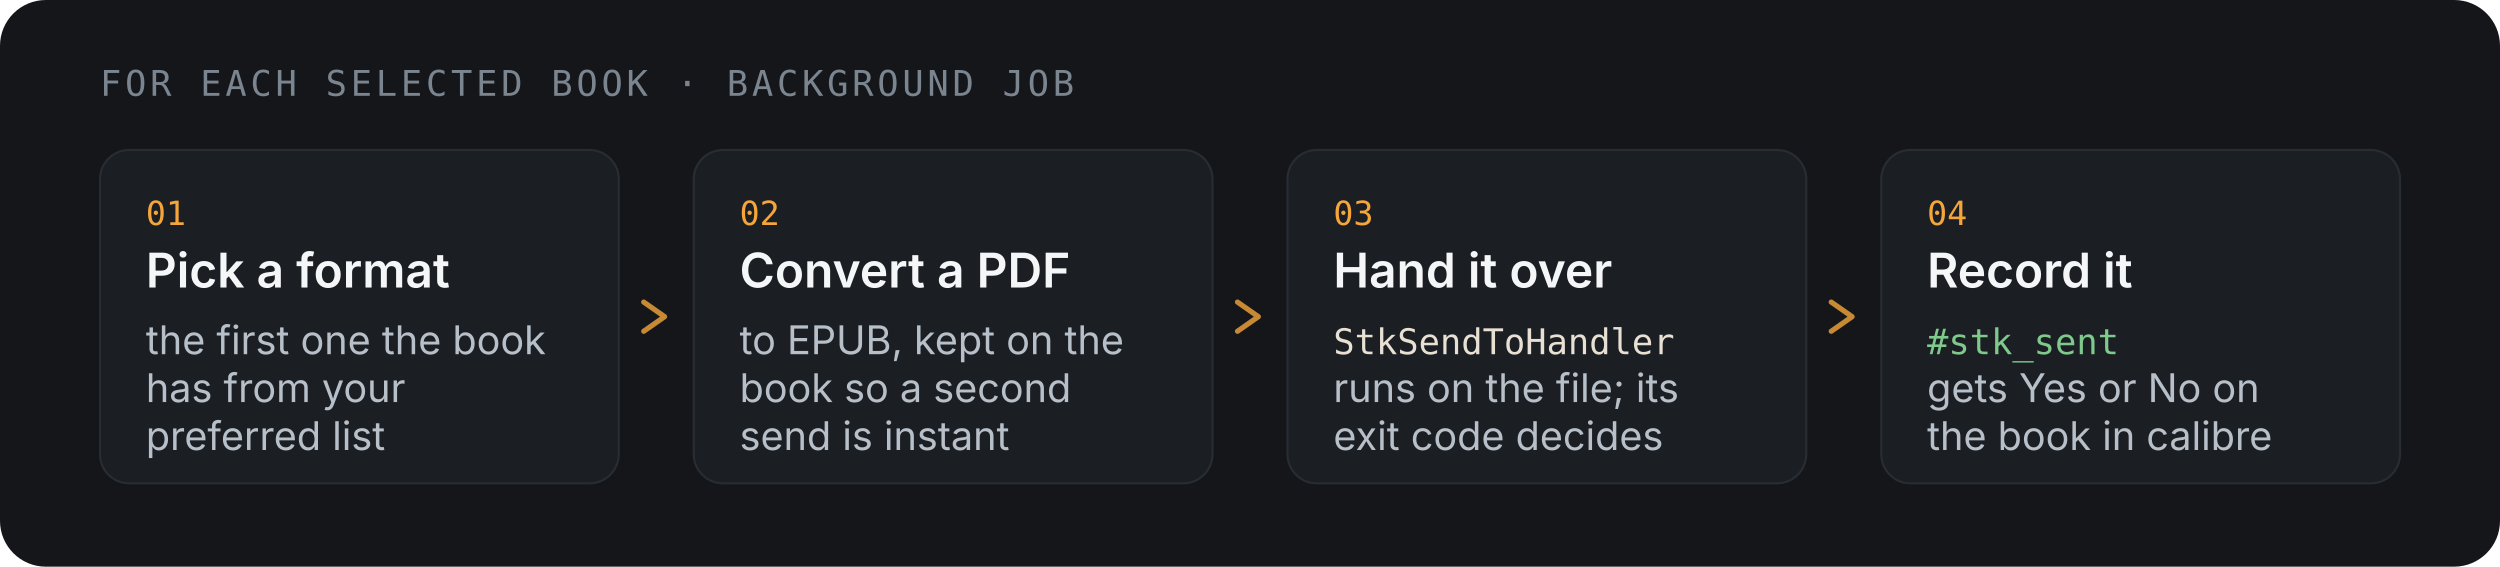
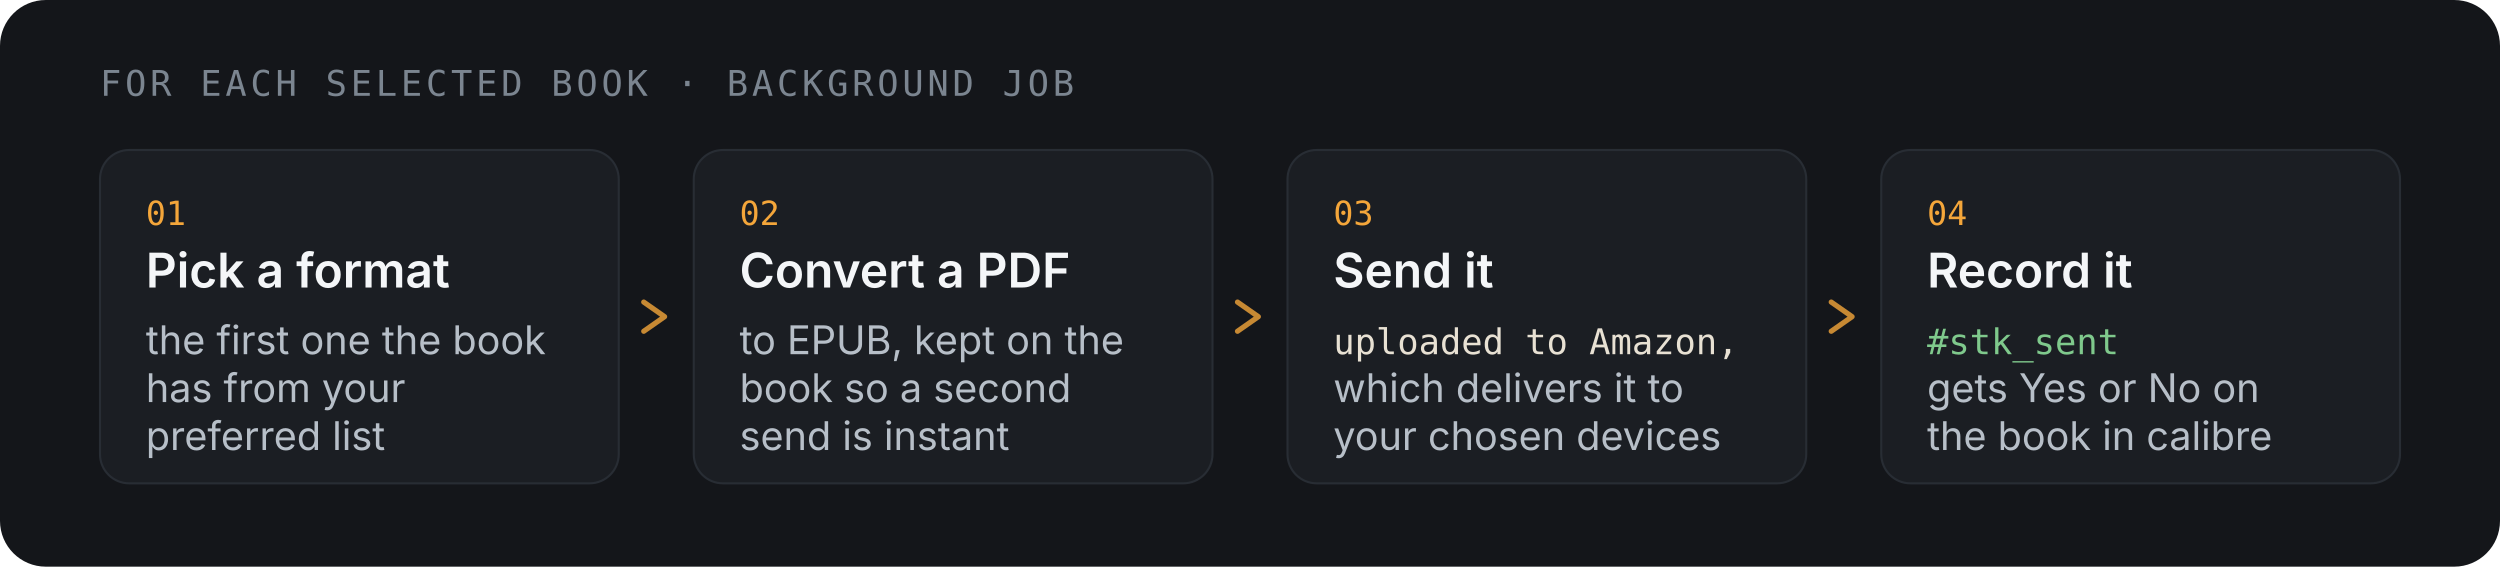
<svg xmlns="http://www.w3.org/2000/svg" width="1200" height="272" viewBox="0 0 1200 272" role="img" aria-labelledby="wf-title wf-desc">
  <rect width="1200" height="272" rx="22" fill="#14161A" />
  <text x="48" y="46" font-family="ui-monospace, SFMono-Regular, Menlo, monospace" font-size="17" letter-spacing="1.8" fill="#7B8590">FOR EACH SELECTED BOOK · BACKGROUND JOB</text>
  <g transform="translate(48 72)">
    <rect width="249" height="160" rx="14" fill="#1B1E23" stroke="#282D34" />
    <text x="22" y="36" font-family="ui-monospace, SFMono-Regular, Menlo, monospace" font-size="16" fill="#F4A63A">01</text>
    <text x="22" y="66" font-family="-apple-system, BlinkMacSystemFont, 'Segoe UI', sans-serif" font-size="23" font-weight="600" fill="#F4F6F8">Pick a format</text>
    <text x="22" y="98" font-family="-apple-system, BlinkMacSystemFont, 'Segoe UI', sans-serif" font-size="19" fill="#B7BFC8">the first one the book</text>
    <text x="22" y="121" font-family="-apple-system, BlinkMacSystemFont, 'Segoe UI', sans-serif" font-size="19" fill="#B7BFC8">has from your</text>
    <text x="22" y="144" font-family="-apple-system, BlinkMacSystemFont, 'Segoe UI', sans-serif" font-size="19" fill="#B7BFC8">preferred list</text>
  </g>
  <g transform="translate(333 72)">
    <rect width="249" height="160" rx="14" fill="#1B1E23" stroke="#282D34" />
    <text x="22" y="36" font-family="ui-monospace, SFMono-Regular, Menlo, monospace" font-size="16" fill="#F4A63A">02</text>
    <text x="22" y="66" font-family="-apple-system, BlinkMacSystemFont, 'Segoe UI', sans-serif" font-size="23" font-weight="600" fill="#F4F6F8">Convert a PDF</text>
    <text x="22" y="98" font-family="-apple-system, BlinkMacSystemFont, 'Segoe UI', sans-serif" font-size="19" fill="#B7BFC8">to EPUB, kept on the</text>
    <text x="22" y="121" font-family="-apple-system, BlinkMacSystemFont, 'Segoe UI', sans-serif" font-size="19" fill="#B7BFC8">book so a second</text>
    <text x="22" y="144" font-family="-apple-system, BlinkMacSystemFont, 'Segoe UI', sans-serif" font-size="19" fill="#B7BFC8">send is instant</text>
  </g>
  <g transform="translate(618 72)">
    <rect width="249" height="160" rx="14" fill="#1B1E23" stroke="#282D34" />
    <text x="22" y="36" font-family="ui-monospace, SFMono-Regular, Menlo, monospace" font-size="16" fill="#F4A63A">03</text>
-     <text x="22" y="66" font-family="-apple-system, BlinkMacSystemFont, 'Segoe UI', sans-serif" font-size="23" font-weight="600" fill="#F4F6F8">Hand it over</text>
-     <text x="22" y="98" font-family="ui-monospace, SFMono-Regular, Menlo, monospace" font-size="17" fill="#E8E1D3">StkSendToHandler</text>
-     <text x="22" y="121" font-family="-apple-system, BlinkMacSystemFont, 'Segoe UI', sans-serif" font-size="19" fill="#B7BFC8">runs on the file; its</text>
-     <text x="22" y="144" font-family="-apple-system, BlinkMacSystemFont, 'Segoe UI', sans-serif" font-size="19" fill="#B7BFC8">exit code decides</text>
+     <text x="22" y="66" font-family="-apple-system, BlinkMacSystemFont, 'Segoe UI', sans-serif" font-size="23" font-weight="600" fill="#F4F6F8">Send it</text>
+     <text x="22" y="98" font-family="ui-monospace, SFMono-Regular, Menlo, monospace" font-size="17" fill="#E8E1D3">uploaded to Amazon,</text>
+     <text x="22" y="121" font-family="-apple-system, BlinkMacSystemFont, 'Segoe UI', sans-serif" font-size="19" fill="#B7BFC8">which delivers it to</text>
+     <text x="22" y="144" font-family="-apple-system, BlinkMacSystemFont, 'Segoe UI', sans-serif" font-size="19" fill="#B7BFC8">your chosen devices</text>
  </g>
  <g transform="translate(903 72)">
    <rect width="249" height="160" rx="14" fill="#1B1E23" stroke="#282D34" />
    <text x="22" y="36" font-family="ui-monospace, SFMono-Regular, Menlo, monospace" font-size="16" fill="#F4A63A">04</text>
    <text x="22" y="66" font-family="-apple-system, BlinkMacSystemFont, 'Segoe UI', sans-serif" font-size="23" font-weight="600" fill="#F4F6F8">Record it</text>
    <text x="22" y="98" font-family="ui-monospace, SFMono-Regular, Menlo, monospace" font-size="17" fill="#7FC98C">#stk_sent</text>
    <text x="22" y="121" font-family="-apple-system, BlinkMacSystemFont, 'Segoe UI', sans-serif" font-size="19" fill="#B7BFC8">gets Yes or No on</text>
    <text x="22" y="144" font-family="-apple-system, BlinkMacSystemFont, 'Segoe UI', sans-serif" font-size="19" fill="#B7BFC8">the book in calibre</text>
  </g>
  <g fill="none" stroke="#F4A63A" stroke-width="2.5" stroke-linecap="round" stroke-linejoin="round" opacity="0.8">
    <path d="M309 145 l10 7 -10 7" />
    <path d="M594 145 l10 7 -10 7" />
    <path d="M879 145 l10 7 -10 7" />
  </g>
</svg>
